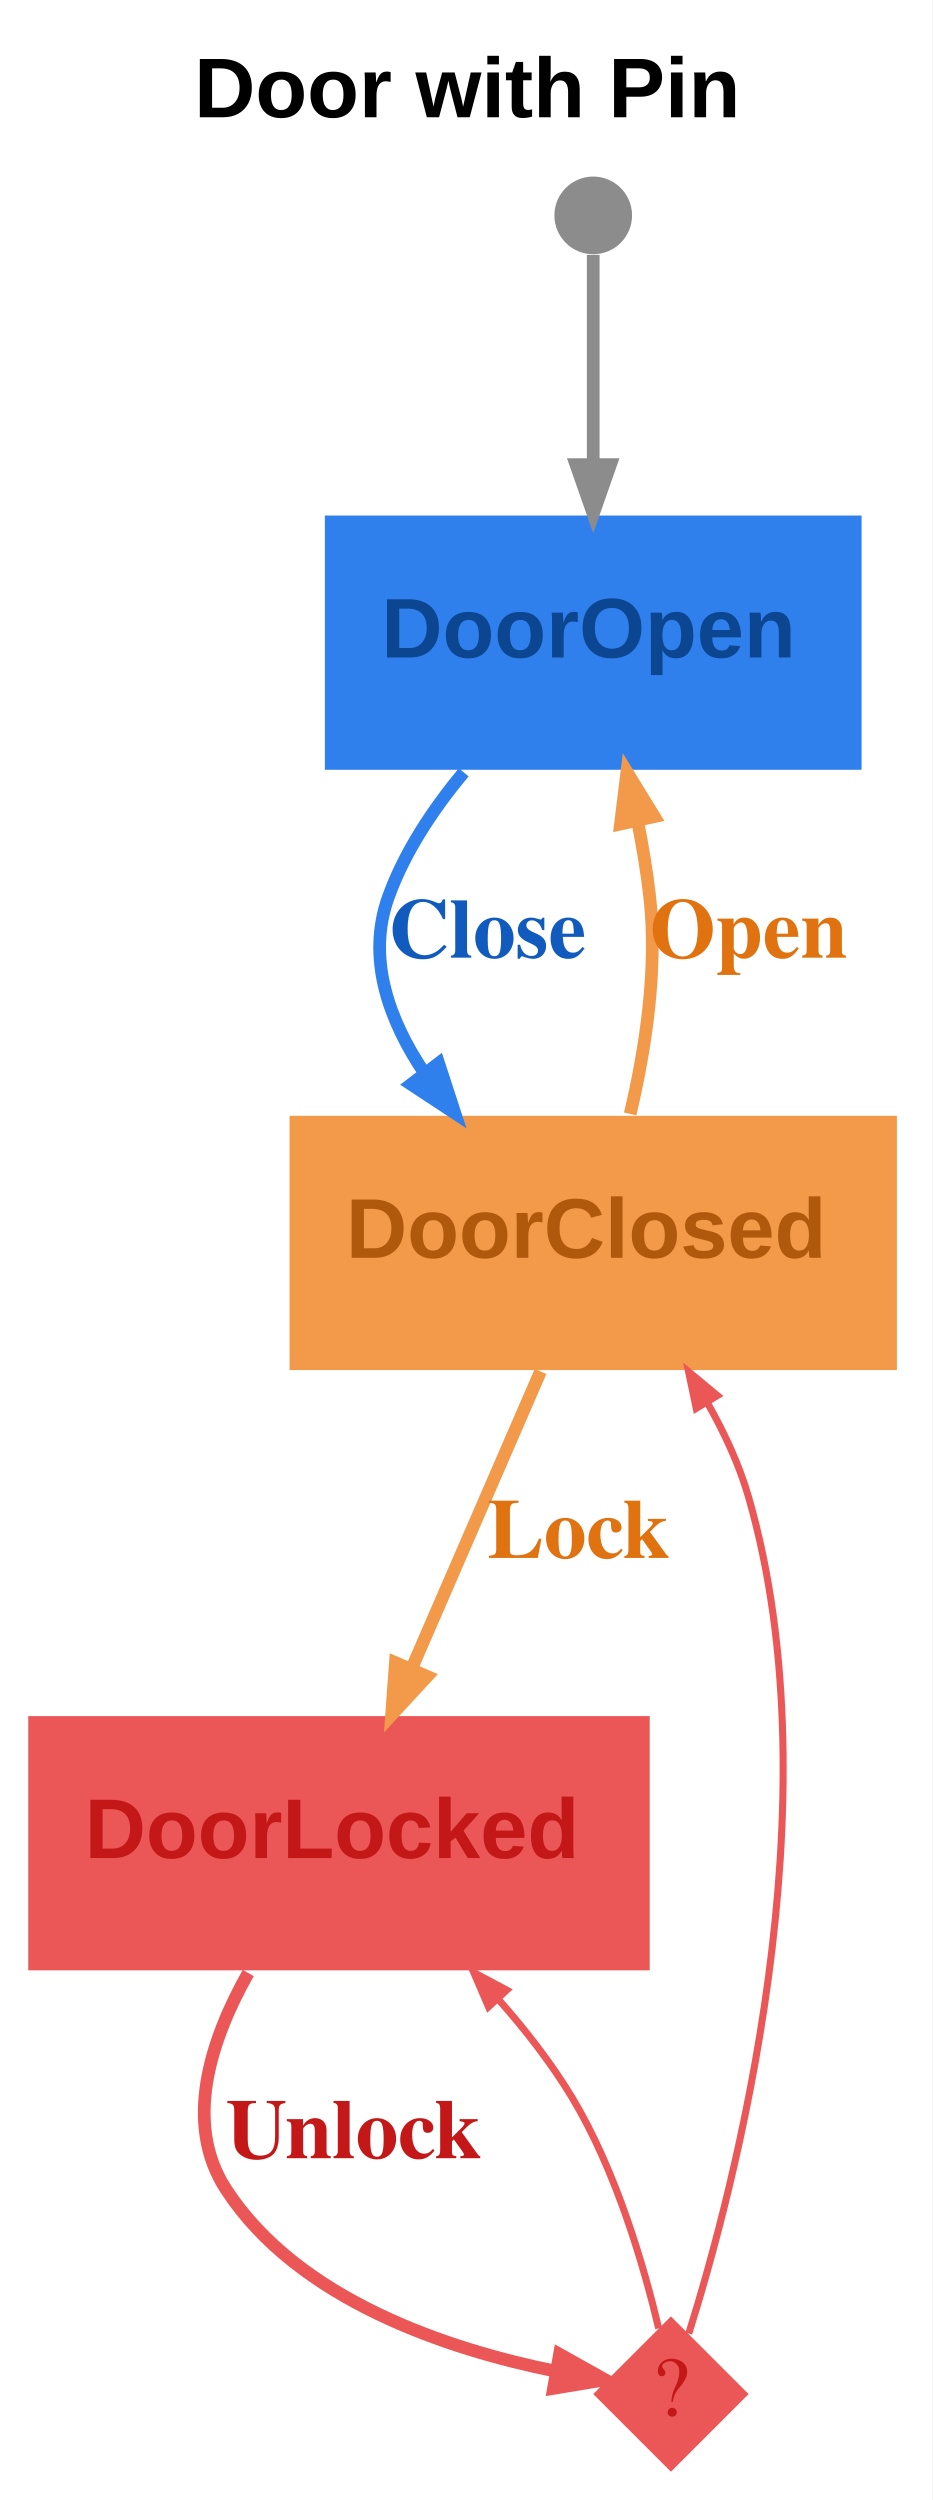
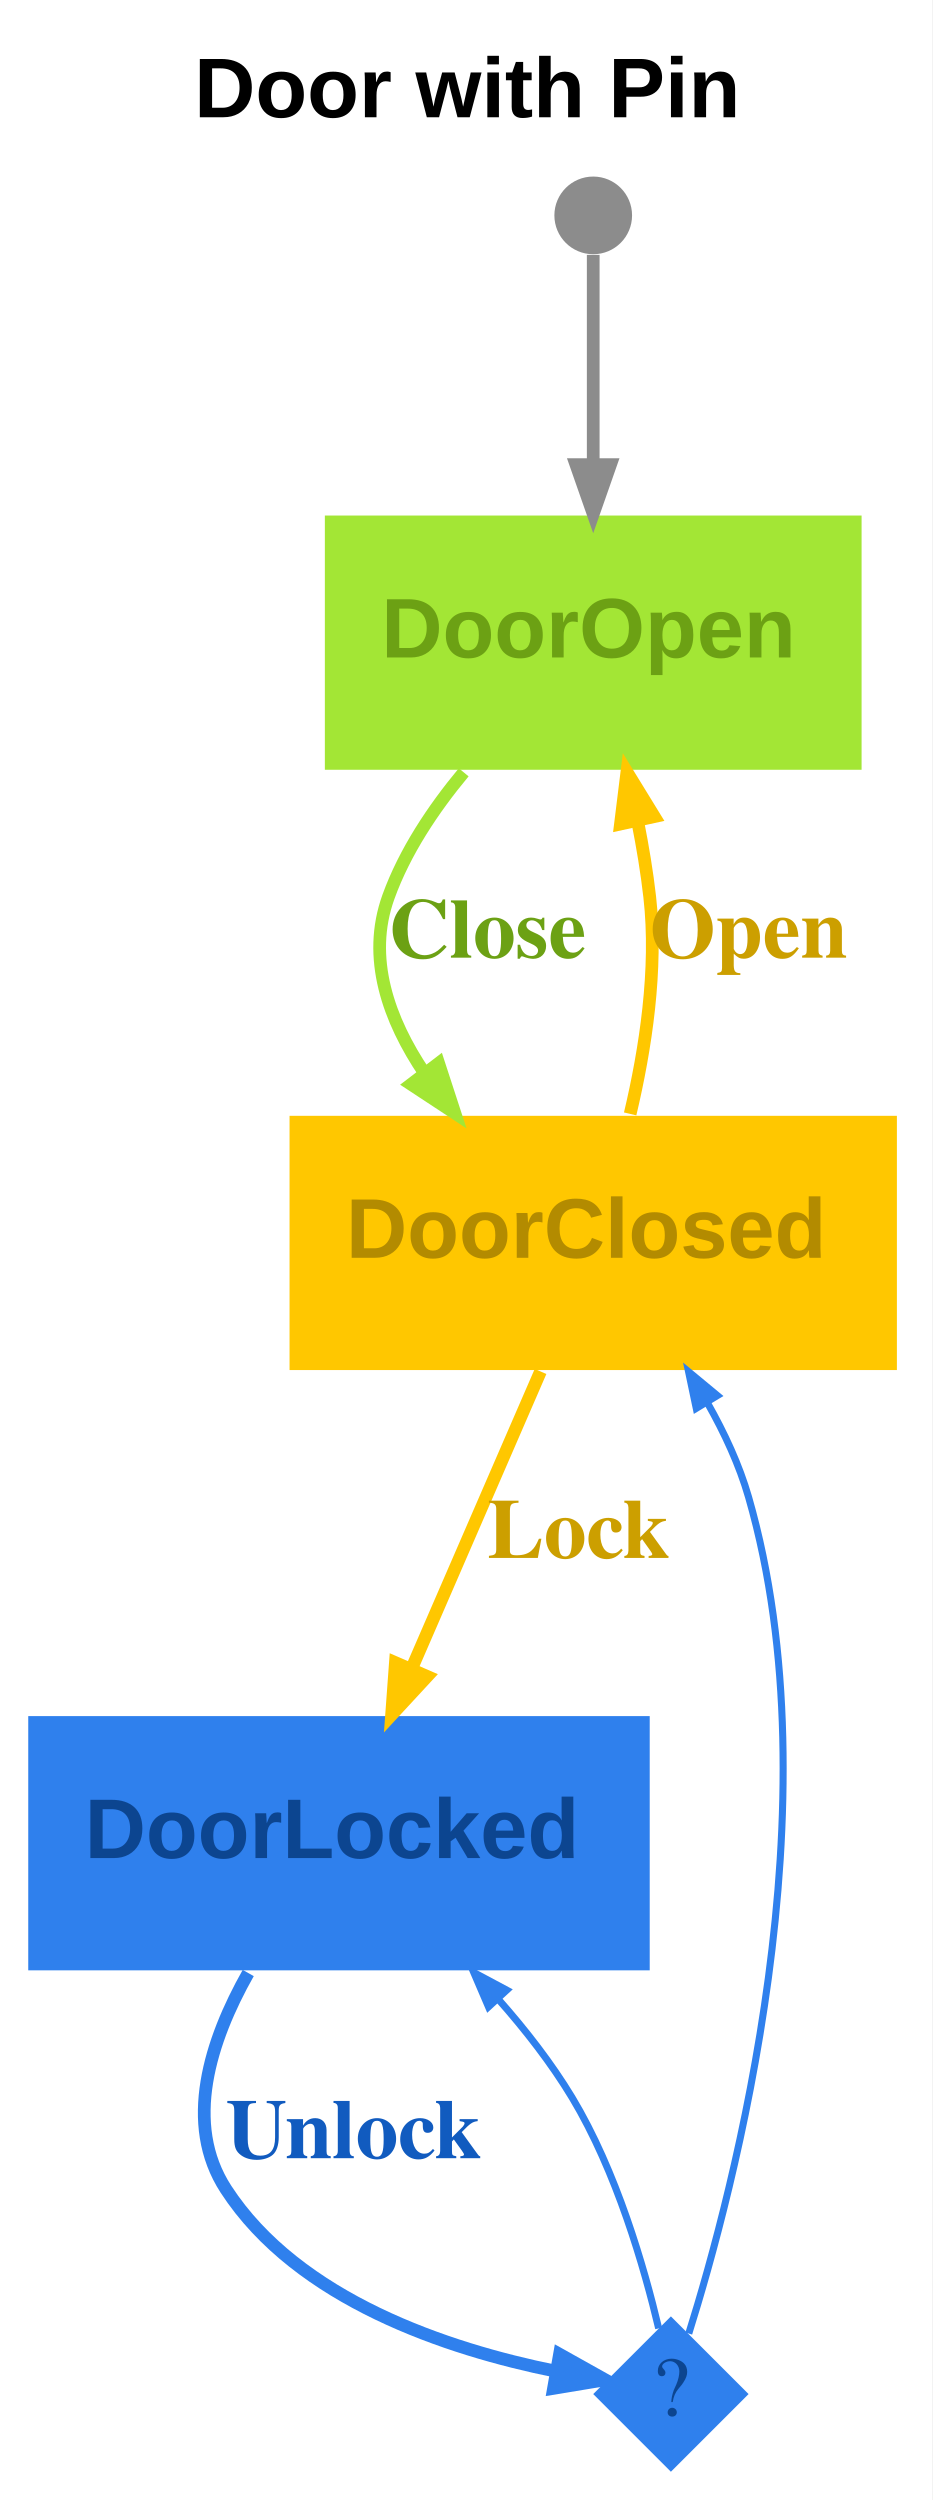
<svg xmlns="http://www.w3.org/2000/svg" width="132pt" height="354pt" viewBox="0.00 0.00 132.00 354.00">
  <g id="graph0" class="graph" transform="scale(1 1) rotate(0) translate(4 350)">
    <polygon fill="#ffffff" stroke="transparent" points="-4,4 -4,-350 128,-350 128,4 -4,4" />
    <text text-anchor="start" x="23.5" y="-333.4" font-family="Arial" font-weight="bold" font-size="12.00">Door with Pin</text>
    <g id="node1" class="node">
-       <polygon fill="#2f80ed" stroke="black" stroke-width="0" points="118,-277 42,-277 42,-241 118,-241 118,-277" />
-       <text text-anchor="start" x="50" y="-256.9" font-family="Arial" font-weight="bold" font-size="12.00" fill="#0c4590">DoorOpen</text>
+       <polygon fill="#a3e635" stroke="black" stroke-width="0" points="118,-277 42,-277 42,-241 118,-241 118,-277" />
+       <text text-anchor="start" x="50" y="-256.9" font-family="Arial" font-weight="bold" font-size="12.00" fill="#6ca114">DoorOpen</text>
    </g>
    <g id="node3" class="node">
-       <polygon fill="#f2994a" stroke="black" stroke-width="0" points="123,-192 37,-192 37,-156 123,-156 123,-192" />
-       <text text-anchor="start" x="45" y="-171.9" font-family="Arial" font-weight="bold" font-size="12.00" fill="#b0590d">DoorClosed</text>
+       <polygon fill="#ffc700" stroke="black" stroke-width="0" points="123,-192 37,-192 37,-156 123,-156 123,-192" />
+       <text text-anchor="start" x="45" y="-171.9" font-family="Arial" font-weight="bold" font-size="12.00" fill="#b38b00">DoorClosed</text>
    </g>
    <g id="edge2" class="edge">
-       <path fill="none" stroke="#2f80ed" stroke-width="1.8" d="M61.66,-240.64C57.33,-235.43 53.3,-229.38 51,-223 47.9,-214.39 50.98,-205.63 56.14,-197.99" />
-       <polygon fill="#2f80ed" stroke="#2f80ed" stroke-width="1.8" points="58.11,-199.44 60.41,-192.38 54.21,-196.46 58.11,-199.44" />
-       <text text-anchor="start" x="51" y="-214.4" font-family="Times,serif" font-weight="bold" font-size="12.00" fill="#115bbf">Close</text>
+       <path fill="none" stroke="#a3e635" stroke-width="1.8" d="M61.66,-240.64C57.33,-235.43 53.3,-229.38 51,-223 47.9,-214.39 50.98,-205.63 56.14,-197.99" />
+       <polygon fill="#a3e635" stroke="#a3e635" stroke-width="1.8" points="58.11,-199.44 60.41,-192.38 54.21,-196.46 58.11,-199.44" />
+       <text text-anchor="start" x="51" y="-214.4" font-family="Times,serif" font-weight="bold" font-size="12.00" fill="#6ca114">Close</text>
    </g>
    <g id="node2" class="node">
      <ellipse fill="#8c8c8c" stroke="black" stroke-width="0" cx="80" cy="-319.5" rx="5.5" ry="5.5" />
    </g>
    <g id="edge1" class="edge">
      <path fill="none" stroke="#8c8c8c" stroke-width="1.8" d="M80,-313.91C80,-307.5 80,-295.41 80,-284.3" />
      <polygon fill="#8c8c8c" stroke="#8c8c8c" stroke-width="1.8" points="82.45,-284.21 80,-277.21 77.55,-284.21 82.45,-284.21" />
    </g>
    <g id="edge3" class="edge">
-       <path fill="none" stroke="#f2994a" stroke-width="1.8" d="M85.23,-192.27C87.39,-201.38 89.16,-212.76 88,-223 87.61,-226.46 87.01,-230.07 86.31,-233.61" />
-       <polygon fill="#f2994a" stroke="#f2994a" stroke-width="1.8" points="83.86,-233.32 84.77,-240.69 88.65,-234.37 83.86,-233.32" />
-       <text text-anchor="start" x="88" y="-214.4" font-family="Times,serif" font-weight="bold" font-size="12.00" fill="#e07210">Open</text>
+       <path fill="none" stroke="#ffc700" stroke-width="1.8" d="M85.23,-192.27C87.39,-201.38 89.16,-212.76 88,-223 87.61,-226.46 87.01,-230.07 86.31,-233.61" />
+       <polygon fill="#ffc700" stroke="#ffc700" stroke-width="1.8" points="83.86,-233.32 84.77,-240.69 88.65,-234.37 83.86,-233.32" />
+       <text text-anchor="start" x="88" y="-214.4" font-family="Times,serif" font-weight="bold" font-size="12.00" fill="#cc9f00">Open</text>
    </g>
    <g id="node4" class="node">
-       <polygon fill="#eb5757" stroke="black" stroke-width="0" points="88,-107 0,-107 0,-71 88,-71 88,-107" />
-       <text text-anchor="start" x="8" y="-86.9" font-family="Arial" font-weight="bold" font-size="12.00" fill="#c41717">DoorLocked</text>
+       <polygon fill="#2f80ed" stroke="black" stroke-width="0" points="88,-107 0,-107 0,-71 88,-71 88,-107" />
+       <text text-anchor="start" x="8" y="-86.9" font-family="Arial" font-weight="bold" font-size="12.00" fill="#0c4590">DoorLocked</text>
    </g>
    <g id="edge4" class="edge">
-       <path fill="none" stroke="#f2994a" stroke-width="1.8" d="M72.54,-155.8C67.28,-143.67 60.16,-127.26 54.35,-113.87" />
-       <polygon fill="#f2994a" stroke="#f2994a" stroke-width="1.8" points="56.48,-112.62 51.45,-107.18 51.99,-114.57 56.48,-112.62" />
-       <text text-anchor="start" x="65" y="-129.4" font-family="Times,serif" font-weight="bold" font-size="12.00" fill="#e07210">Lock</text>
+       <path fill="none" stroke="#ffc700" stroke-width="1.8" d="M72.54,-155.8C67.28,-143.67 60.16,-127.26 54.35,-113.87" />
+       <polygon fill="#ffc700" stroke="#ffc700" stroke-width="1.8" points="56.48,-112.62 51.45,-107.18 51.99,-114.57 56.48,-112.62" />
+       <text text-anchor="start" x="65" y="-129.4" font-family="Times,serif" font-weight="bold" font-size="12.00" fill="#cc9f00">Lock</text>
    </g>
    <g id="node5" class="node">
-       <polygon fill="#eb5757" stroke="black" stroke-width="0" points="91,-22 80,-11 91,0 102,-11 91,-22" />
-       <text text-anchor="middle" x="91" y="-7.9" font-family="Times,serif" font-size="12.00" fill="#c41717">?</text>
+       <polygon fill="#2f80ed" stroke="black" stroke-width="0" points="91,-22 80,-11 91,0 102,-11 91,-22" />
+       <text text-anchor="middle" x="91" y="-7.9" font-family="Times,serif" font-size="12.00" fill="#0c4590">?</text>
    </g>
    <g id="edge5" class="edge">
-       <path fill="none" stroke="#eb5757" stroke-width="1.8" d="M31.15,-70.62C25.75,-61.05 21.97,-49.28 28,-40 38.22,-24.27 59.53,-17.31 74.53,-14.27" />
-       <polygon fill="#eb5757" stroke="#eb5757" stroke-width="1.8" points="75.23,-16.64 81.7,-13.02 74.38,-11.81 75.23,-16.64" />
-       <text text-anchor="start" x="28" y="-44.4" font-family="Times,serif" font-weight="bold" font-size="12.00" fill="#c41717">Unlock</text>
+       <path fill="none" stroke="#2f80ed" stroke-width="1.8" d="M31.15,-70.62C25.75,-61.05 21.97,-49.28 28,-40 38.22,-24.27 59.53,-17.31 74.53,-14.27" />
+       <polygon fill="#2f80ed" stroke="#2f80ed" stroke-width="1.8" points="75.23,-16.64 81.7,-13.02 74.38,-11.81 75.23,-16.64" />
+       <text text-anchor="start" x="28" y="-44.4" font-family="Times,serif" font-weight="bold" font-size="12.00" fill="#115bbf">Unlock</text>
    </g>
    <g id="edge7" class="edge">
-       <path fill="none" stroke="#eb5757" d="M93.53,-19.57C99.77,-39.43 114.53,-94.53 102,-138 100.69,-142.56 98.58,-147.1 96.19,-151.32" />
-       <polygon fill="#eb5757" stroke="#eb5757" points="94.59,-150.58 93.5,-155.77 97.58,-152.39 94.59,-150.58" />
+       <path fill="none" stroke="#2f80ed" d="M93.53,-19.57C99.77,-39.43 114.53,-94.53 102,-138 100.69,-142.56 98.58,-147.1 96.19,-151.32" />
+       <polygon fill="#2f80ed" stroke="#2f80ed" points="94.59,-150.58 93.5,-155.77 97.58,-152.39 94.59,-150.58" />
    </g>
    <g id="edge6" class="edge">
-       <path fill="none" stroke="#eb5757" d="M89.27,-20.3C87.23,-28.92 83.29,-42.56 77,-53 74.09,-57.82 70.43,-62.53 66.61,-66.85" />
-       <polygon fill="#eb5757" stroke="#eb5757" points="65.17,-65.83 63.08,-70.7 67.75,-68.2 65.17,-65.83" />
+       <path fill="none" stroke="#2f80ed" d="M89.27,-20.3C87.23,-28.92 83.29,-42.56 77,-53 74.09,-57.82 70.43,-62.53 66.61,-66.85" />
+       <polygon fill="#2f80ed" stroke="#2f80ed" points="65.17,-65.83 63.08,-70.7 67.75,-68.2 65.17,-65.83" />
    </g>
  </g>
</svg>
